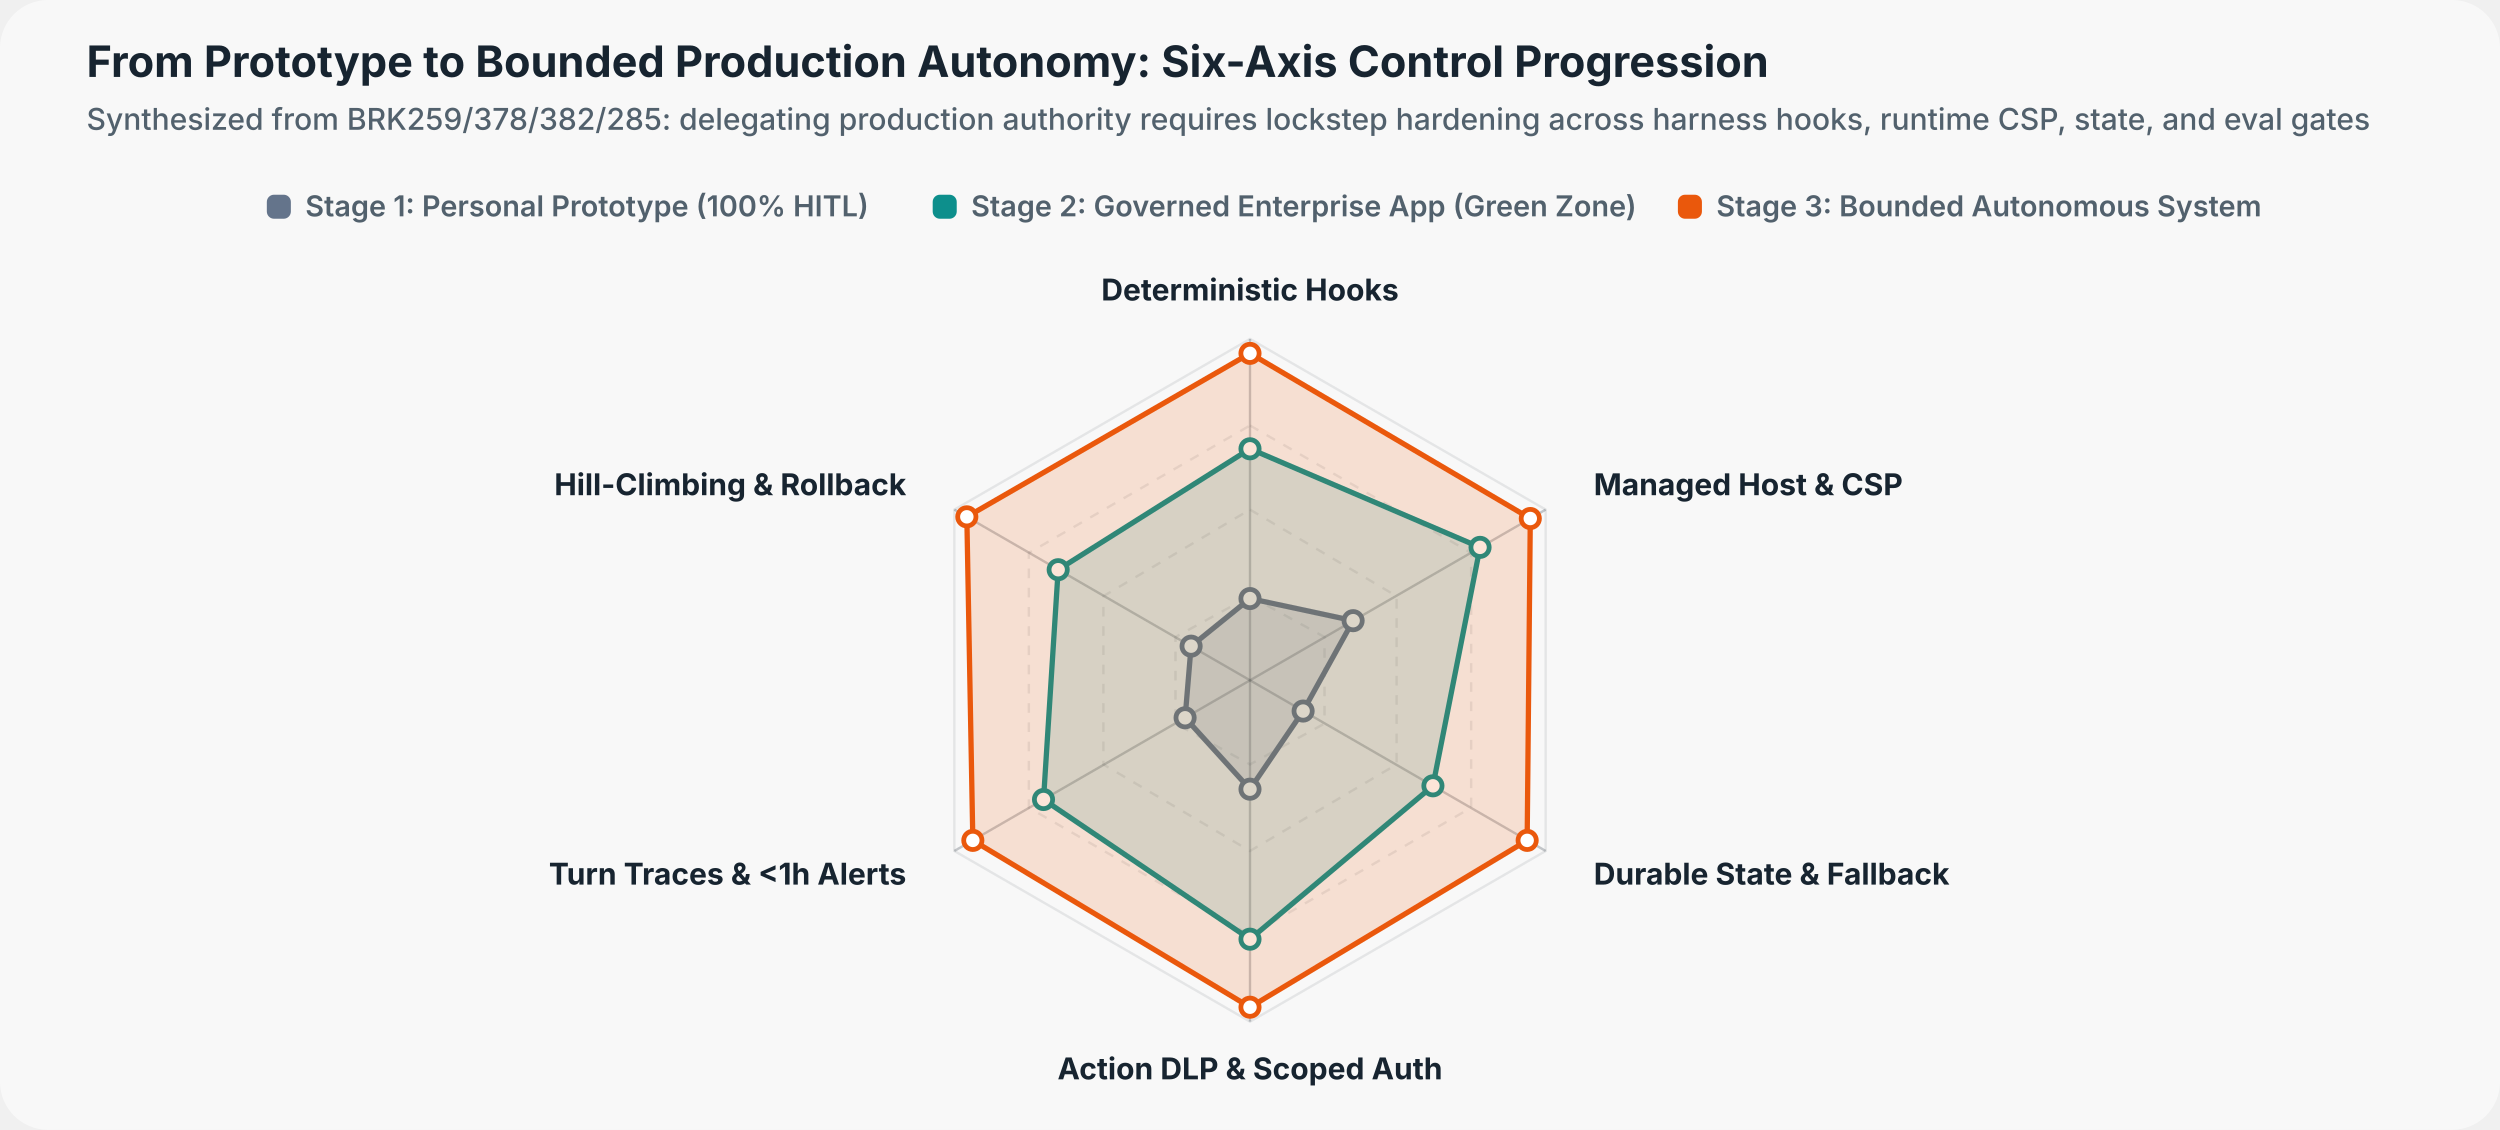
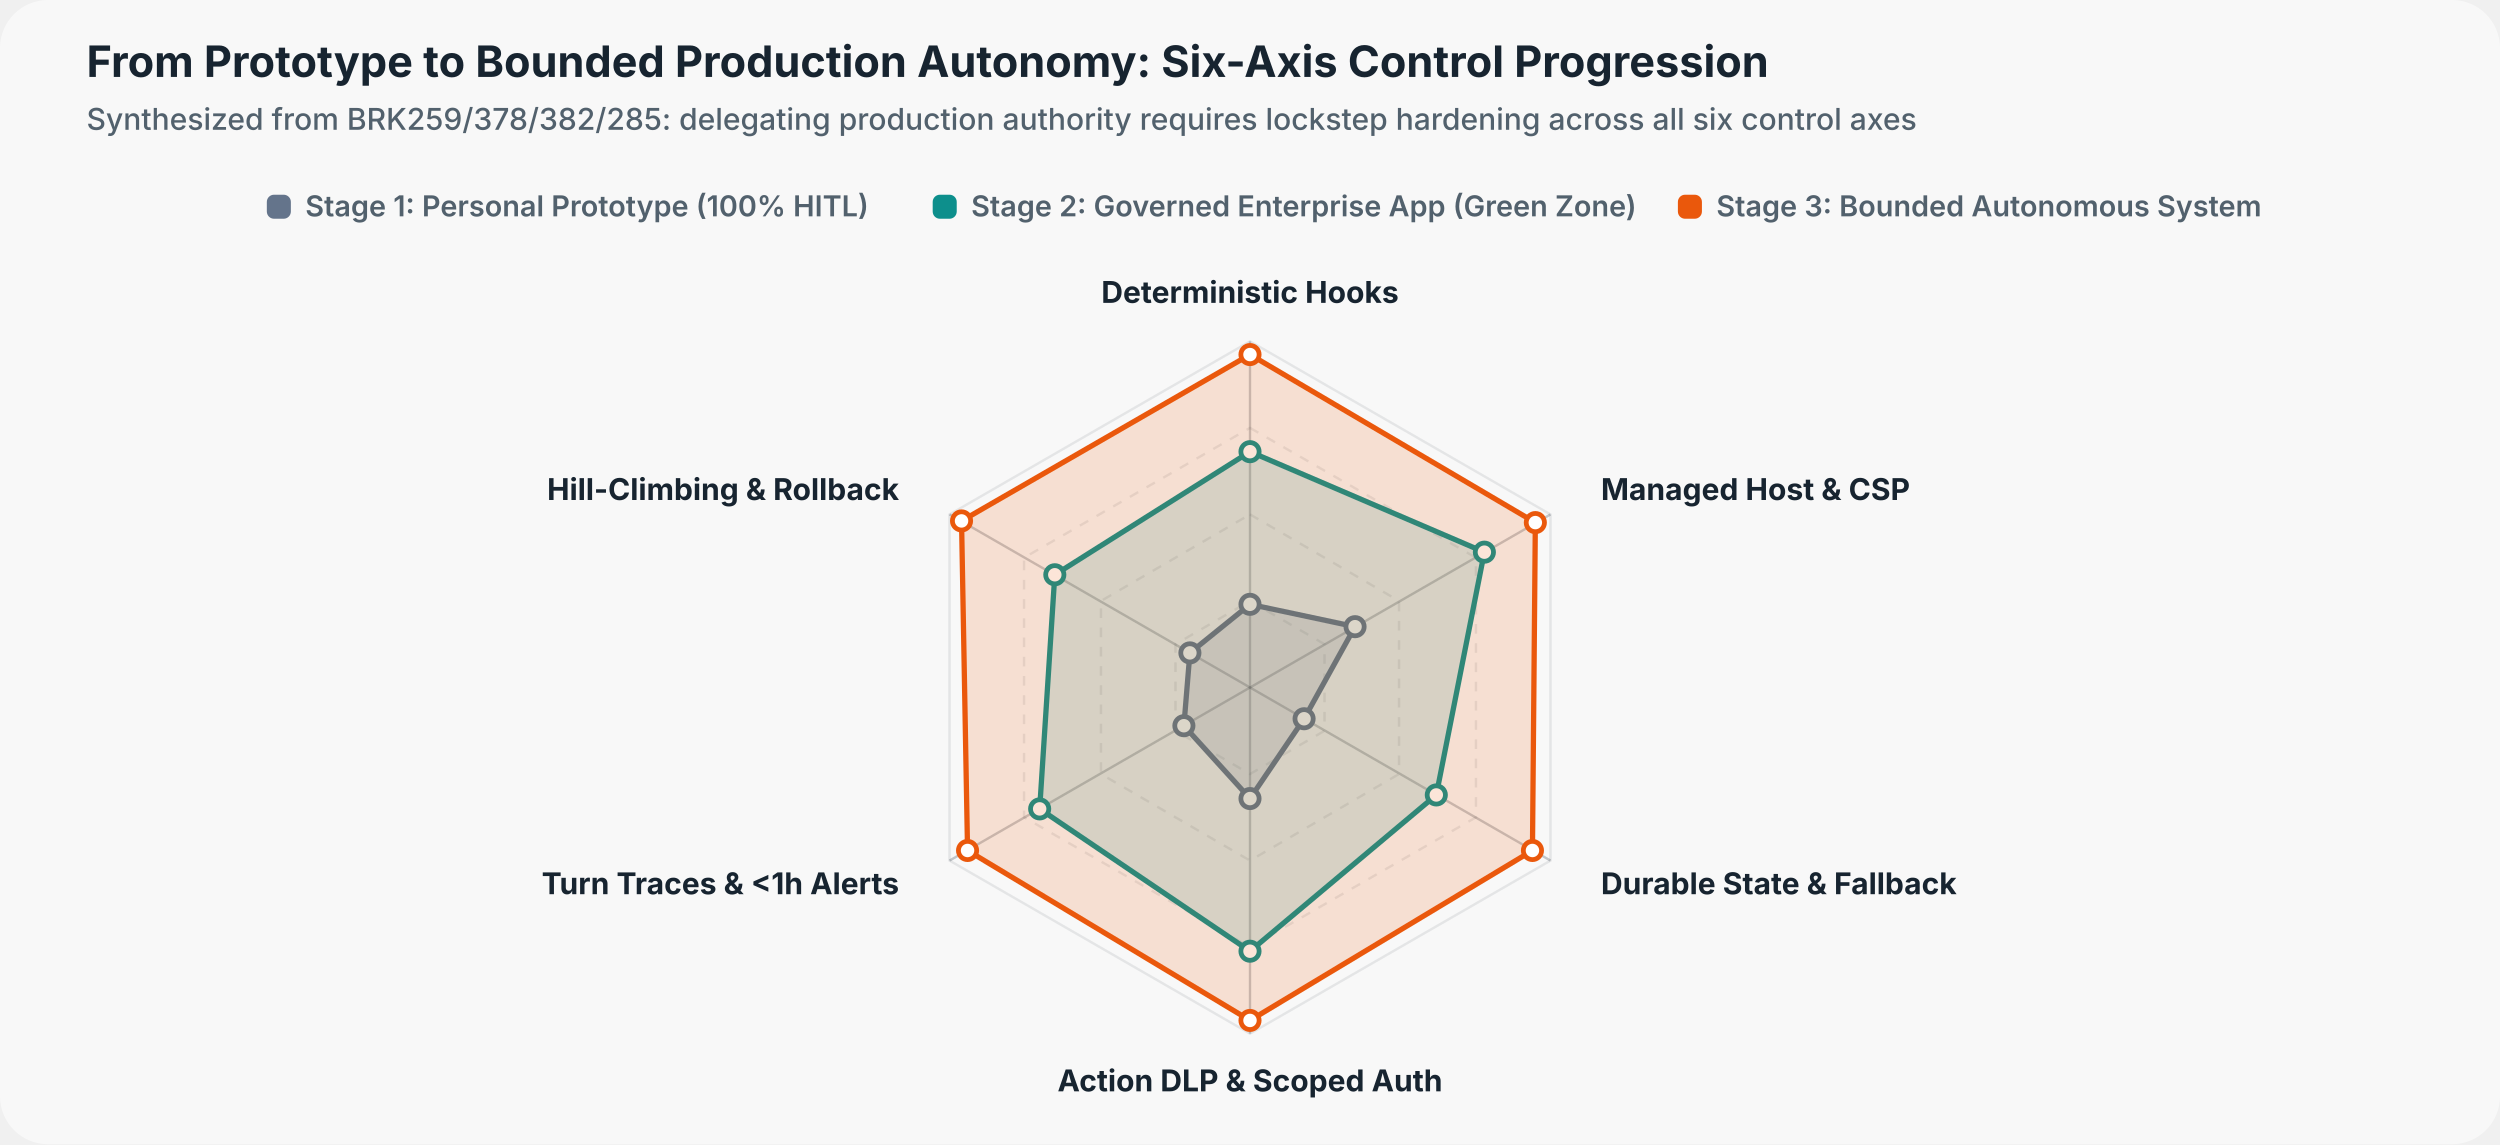
- <svg xmlns="http://www.w3.org/2000/svg" class="sr-figure-svg" viewBox="0 0 1040 470" role="img" aria-labelledby="talk-30min-pacing-blueprint-en-title talk-30min-pacing-blueprint-en-desc">
+ <svg xmlns="http://www.w3.org/2000/svg" class="sr-figure-svg" viewBox="0 0 1040 476" role="img" aria-labelledby="talk-30min-pacing-blueprint-en-title talk-30min-pacing-blueprint-en-desc">
  <style>:root{--fig-canvas-bg:#fcf8f2;--fig-group-bg-1:rgba(255,250,244,0.88);--fig-group-bg-2:rgba(244,248,252,0.88);--fig-group-bg-3:rgba(248,245,252,0.88);--fig-group-bg-4:rgba(243,250,248,0.88);--fig-group-border:rgba(23,36,48,0.12);--fig-group-divider:rgba(23,36,48,0.08);--fig-group-header-bg:rgba(23,36,48,0.03);--fig-node-bg:rgba(255,255,255,0.95);--fig-node-border:rgba(23,36,48,0.14);--fig-node-top-glow:rgba(255,255,255,0.9);--fig-text-strong:#172430;--fig-text-muted:#52616d;--fig-text-subtle:#64748b;--fig-edge-stroke:#5b6b7c;--fig-edge-muted:#8292a2;--fig-edge-label-bg:rgba(252,247,240,0.95);--fig-edge-label-border:rgba(23,36,48,0.12);--fig-port-fill:#ffffff;--fig-grid-line:rgba(23,36,48,0.09);--fig-axis-line:rgba(23,36,48,0.24);--fig-quadrant-tint:rgba(13,143,140,0.05);}@media (prefers-color-scheme: dark){:root{--fig-canvas-bg:#121820;--fig-group-bg-1:rgba(25,34,46,0.82);--fig-group-bg-2:rgba(21,30,42,0.82);--fig-group-bg-3:rgba(27,31,46,0.82);--fig-group-bg-4:rgba(20,34,39,0.82);--fig-group-border:rgba(255,255,255,0.11);--fig-group-divider:rgba(255,255,255,0.07);--fig-group-header-bg:rgba(255,255,255,0.03);--fig-node-bg:rgba(28,38,50,0.92);--fig-node-border:rgba(255,255,255,0.14);--fig-node-top-glow:rgba(255,255,255,0.18);--fig-text-strong:#f1f5f9;--fig-text-muted:#cbd5e1;--fig-text-subtle:#94a3b8;--fig-edge-stroke:#94a3b8;--fig-edge-muted:#64748b;--fig-edge-label-bg:rgba(15,21,29,0.94);--fig-edge-label-border:rgba(255,255,255,0.14);--fig-port-fill:#0f172a;--fig-grid-line:rgba(255,255,255,0.08);--fig-axis-line:rgba(255,255,255,0.24);--fig-quadrant-tint:rgba(45,212,191,0.07);--fig-role-accent-fill:rgba(255,122,0,0.15);--fig-role-accent-stroke:rgba(251,146,60,0.52);--fig-role-accent-bar:#fb923c;--fig-role-accent-text:#fed7aa;--fig-role-teal-fill:rgba(20,184,166,0.15);--fig-role-teal-stroke:rgba(45,212,191,0.5);--fig-role-teal-bar:#2dd4bf;--fig-role-teal-text:#99f6e4;--fig-role-blue-fill:rgba(59,130,246,0.15);--fig-role-blue-stroke:rgba(96,165,250,0.48);--fig-role-blue-bar:#60a5fa;--fig-role-blue-text:#bfdbfe;--fig-role-violet-fill:rgba(139,92,246,0.16);--fig-role-violet-stroke:rgba(167,139,250,0.48);--fig-role-violet-bar:#a78bfa;--fig-role-violet-text:#ddd6fe;--fig-role-amber-fill:rgba(245,158,11,0.15);--fig-role-amber-stroke:rgba(251,191,36,0.48);--fig-role-amber-bar:#fbbf24;--fig-role-amber-text:#fde68a;--fig-role-rose-fill:rgba(244,63,94,0.16);--fig-role-rose-stroke:rgba(251,113,133,0.54);--fig-role-rose-bar:#fb7185;--fig-role-rose-text:#fecdd3;--fig-role-slate-fill:rgba(148,163,184,0.12);--fig-role-slate-stroke:rgba(148,163,184,0.38);--fig-role-slate-bar:#94a3b8;--fig-role-slate-text:#e2e8f0;--fig-series-1:#fb923c;--fig-series-2:#2dd4bf;--fig-series-3:#60a5fa;--fig-series-4:#a78bfa;--fig-series-5:#fbbf24;--fig-series-6:#fb7185;}}</style>
  <rect width="100%" height="100%" rx="20" fill="var(--fig-canvas-bg, rgba(255, 255, 255, 0.56))" />
  <text x="36" y="32" font-family="Space Grotesk, Noto Sans SC, -apple-system, BlinkMacSystemFont, sans-serif" font-size="18" font-weight="700" fill="var(--fig-text-strong, #172430)">From Prototype to Bounded Production Autonomy: Six-Axis Control Progression</text>
-   <text x="36" y="54" font-family="Space Grotesk, Noto Sans SC, -apple-system, BlinkMacSystemFont, sans-serif" font-size="12.5" font-weight="500" fill="var(--fig-text-muted, #52616d)">Synthesized from BRK259/378/382/285: delegating production authority requires lockstep hardening across harness hooks, runtime CSP, state, and eval gates</text>
+   <text x="36" y="54" font-family="Space Grotesk, Noto Sans SC, -apple-system, BlinkMacSystemFont, sans-serif" font-size="12.5" font-weight="500" fill="var(--fig-text-muted, #52616d)">Synthesized from BRK259/378/382/285: delegating production authority requires lockstep hardening across all six control axes</text>
  <g class="sr-chart-legend">
    <g transform="translate(698,80)">
      <rect x="0" y="1" width="10" height="10" rx="3" fill="var(--fig-role-accent-bar, #ea580c)" />
      <text x="16" y="10" font-family="Space Grotesk, Noto Sans SC, -apple-system, BlinkMacSystemFont, sans-serif" font-size="12" font-weight="600" fill="var(--fig-text-muted, #52616d)">Stage 3: Bounded Autonomous System</text>
    </g>
    <g transform="translate(388,80)">
      <rect x="0" y="1" width="10" height="10" rx="3" fill="var(--fig-role-teal-bar, #0d8f8c)" />
      <text x="16" y="10" font-family="Space Grotesk, Noto Sans SC, -apple-system, BlinkMacSystemFont, sans-serif" font-size="12" font-weight="600" fill="var(--fig-text-muted, #52616d)">Stage 2: Governed Enterprise App (Green Zone)</text>
    </g>
    <g transform="translate(111,80)">
      <rect x="0" y="1" width="10" height="10" rx="3" fill="var(--fig-role-slate-bar, #64748b)" />
      <text x="16" y="10" font-family="Space Grotesk, Noto Sans SC, -apple-system, BlinkMacSystemFont, sans-serif" font-size="12" font-weight="600" fill="var(--fig-text-muted, #52616d)">Stage 1: Personal Prototype (100% HITL)</text>
    </g>
  </g>
-   <polygon points="520,248 551,265 551,301 520,318 489,301 489,265" fill="none" stroke="var(--fig-grid-line, rgba(23,36,48,0.09))" stroke-width="1" stroke-dasharray="4 4" />
-   <polygon points="520,212 581,248 581,318 520,354 459,318 459,248" fill="none" stroke="var(--fig-grid-line, rgba(23,36,48,0.09))" stroke-width="1" stroke-dasharray="4 4" />
-   <polygon points="520,177 612,230 612,336 520,389 428,336 428,230" fill="none" stroke="var(--fig-grid-line, rgba(23,36,48,0.09))" stroke-width="1" stroke-dasharray="4 4" />
-   <polygon points="520,141 643,212 643,354 520,425 397,354 397,212" fill="none" stroke="var(--fig-grid-line, rgba(23,36,48,0.09))" stroke-width="1" />
-   <line x1="520" y1="283" x2="520" y2="141" stroke="var(--fig-axis-line, rgba(23,36,48,0.24))" stroke-width="1" />
-   <text x="520" y="125" font-family="Space Grotesk, Noto Sans SC, -apple-system, BlinkMacSystemFont, sans-serif" text-anchor="middle" font-size="12.5" font-weight="700" fill="var(--fig-text-strong, #172430)">Deterministic Hooks</text>
-   <line x1="520" y1="283" x2="643" y2="212" stroke="var(--fig-axis-line, rgba(23,36,48,0.24))" stroke-width="1" />
-   <text x="663" y="206" font-family="Space Grotesk, Noto Sans SC, -apple-system, BlinkMacSystemFont, sans-serif" text-anchor="start" font-size="12.5" font-weight="700" fill="var(--fig-text-strong, #172430)">Managed Host &amp; CSP</text>
-   <line x1="520" y1="283" x2="643" y2="354" stroke="var(--fig-axis-line, rgba(23,36,48,0.24))" stroke-width="1" />
-   <text x="663" y="368" font-family="Space Grotesk, Noto Sans SC, -apple-system, BlinkMacSystemFont, sans-serif" text-anchor="start" font-size="12.5" font-weight="700" fill="var(--fig-text-strong, #172430)">Durable State &amp; Fallback</text>
-   <line x1="520" y1="283" x2="520" y2="425" stroke="var(--fig-axis-line, rgba(23,36,48,0.24))" stroke-width="1" />
-   <text x="520" y="449" font-family="Space Grotesk, Noto Sans SC, -apple-system, BlinkMacSystemFont, sans-serif" text-anchor="middle" font-size="12.5" font-weight="700" fill="var(--fig-text-strong, #172430)">Action DLP &amp; Scoped Auth</text>
-   <line x1="520" y1="283" x2="397" y2="354" stroke="var(--fig-axis-line, rgba(23,36,48,0.24))" stroke-width="1" />
-   <text x="377" y="368" font-family="Space Grotesk, Noto Sans SC, -apple-system, BlinkMacSystemFont, sans-serif" text-anchor="end" font-size="12.5" font-weight="700" fill="var(--fig-text-strong, #172430)">Turn Traces &amp; &lt;1h Alerts</text>
-   <line x1="520" y1="283" x2="397" y2="212" stroke="var(--fig-axis-line, rgba(23,36,48,0.24))" stroke-width="1" />
-   <text x="377" y="206" font-family="Space Grotesk, Noto Sans SC, -apple-system, BlinkMacSystemFont, sans-serif" text-anchor="end" font-size="12.5" font-weight="700" fill="var(--fig-text-strong, #172430)">Hill-Climbing &amp; Rollback</text>
-   <polygon points="520,249 562.9,258.2 542.1,295.8 520,328.3 493,298.6 495.5,268.8" fill="var(--fig-role-slate-bar, #64748b)" fill-opacity="0.16" stroke="var(--fig-role-slate-bar, #64748b)" stroke-width="2.2" />
-   <circle cx="520" cy="249" r="3.8" fill="var(--fig-port-fill, #ffffff)" stroke="var(--fig-role-slate-bar, #64748b)" stroke-width="2" />
-   <circle cx="562.9" cy="258.2" r="3.8" fill="var(--fig-port-fill, #ffffff)" stroke="var(--fig-role-slate-bar, #64748b)" stroke-width="2" />
-   <circle cx="542.1" cy="295.8" r="3.8" fill="var(--fig-port-fill, #ffffff)" stroke="var(--fig-role-slate-bar, #64748b)" stroke-width="2" />
-   <circle cx="520" cy="328.3" r="3.8" fill="var(--fig-port-fill, #ffffff)" stroke="var(--fig-role-slate-bar, #64748b)" stroke-width="2" />
-   <circle cx="493" cy="298.6" r="3.8" fill="var(--fig-port-fill, #ffffff)" stroke="var(--fig-role-slate-bar, #64748b)" stroke-width="2" />
-   <circle cx="495.5" cy="268.8" r="3.8" fill="var(--fig-port-fill, #ffffff)" stroke="var(--fig-role-slate-bar, #64748b)" stroke-width="2" />
-   <polygon points="520,186.7 615.7,227.7 596.1,326.9 520,390.7 434.1,332.6 440.2,237" fill="var(--fig-role-teal-bar, #0d8f8c)" fill-opacity="0.16" stroke="var(--fig-role-teal-bar, #0d8f8c)" stroke-width="2.2" />
-   <circle cx="520" cy="186.7" r="3.8" fill="var(--fig-port-fill, #ffffff)" stroke="var(--fig-role-teal-bar, #0d8f8c)" stroke-width="2" />
-   <circle cx="615.7" cy="227.7" r="3.8" fill="var(--fig-port-fill, #ffffff)" stroke="var(--fig-role-teal-bar, #0d8f8c)" stroke-width="2" />
-   <circle cx="596.1" cy="326.9" r="3.8" fill="var(--fig-port-fill, #ffffff)" stroke="var(--fig-role-teal-bar, #0d8f8c)" stroke-width="2" />
-   <circle cx="520" cy="390.7" r="3.8" fill="var(--fig-port-fill, #ffffff)" stroke="var(--fig-role-teal-bar, #0d8f8c)" stroke-width="2" />
-   <circle cx="434.1" cy="332.6" r="3.8" fill="var(--fig-port-fill, #ffffff)" stroke="var(--fig-role-teal-bar, #0d8f8c)" stroke-width="2" />
-   <circle cx="440.2" cy="237" r="3.8" fill="var(--fig-port-fill, #ffffff)" stroke="var(--fig-role-teal-bar, #0d8f8c)" stroke-width="2" />
-   <polygon points="520,147 636.6,215.7 635.3,349.6 520,419 404.7,349.6 402.2,215" fill="var(--fig-role-accent-bar, #ea580c)" fill-opacity="0.16" stroke="var(--fig-role-accent-bar, #ea580c)" stroke-width="2.2" />
-   <circle cx="520" cy="147" r="3.8" fill="var(--fig-port-fill, #ffffff)" stroke="var(--fig-role-accent-bar, #ea580c)" stroke-width="2" />
-   <circle cx="636.6" cy="215.7" r="3.8" fill="var(--fig-port-fill, #ffffff)" stroke="var(--fig-role-accent-bar, #ea580c)" stroke-width="2" />
-   <circle cx="635.3" cy="349.6" r="3.8" fill="var(--fig-port-fill, #ffffff)" stroke="var(--fig-role-accent-bar, #ea580c)" stroke-width="2" />
-   <circle cx="520" cy="419" r="3.8" fill="var(--fig-port-fill, #ffffff)" stroke="var(--fig-role-accent-bar, #ea580c)" stroke-width="2" />
-   <circle cx="404.7" cy="349.6" r="3.8" fill="var(--fig-port-fill, #ffffff)" stroke="var(--fig-role-accent-bar, #ea580c)" stroke-width="2" />
-   <circle cx="402.2" cy="215" r="3.8" fill="var(--fig-port-fill, #ffffff)" stroke="var(--fig-role-accent-bar, #ea580c)" stroke-width="2" />
+   <polygon points="520,250 551,268 551,304 520,322 489,304 489,268" fill="none" stroke="var(--fig-grid-line, rgba(23,36,48,0.09))" stroke-width="1" stroke-dasharray="4 4" />
+   <polygon points="520,214 582,250 582,322 520,358 458,322 458,250" fill="none" stroke="var(--fig-grid-line, rgba(23,36,48,0.09))" stroke-width="1" stroke-dasharray="4 4" />
+   <polygon points="520,178 614,232 614,340 520,394 426,340 426,232" fill="none" stroke="var(--fig-grid-line, rgba(23,36,48,0.09))" stroke-width="1" stroke-dasharray="4 4" />
+   <polygon points="520,142 645,214 645,358 520,430 395,358 395,214" fill="none" stroke="var(--fig-grid-line, rgba(23,36,48,0.09))" stroke-width="1" />
+   <line x1="520" y1="286" x2="520" y2="142" stroke="var(--fig-axis-line, rgba(23,36,48,0.24))" stroke-width="1" />
+   <text x="520" y="126" font-family="Space Grotesk, Noto Sans SC, -apple-system, BlinkMacSystemFont, sans-serif" text-anchor="middle" font-size="12.5" font-weight="700" fill="var(--fig-text-strong, #172430)">Deterministic Hooks</text>
+   <line x1="520" y1="286" x2="645" y2="214" stroke="var(--fig-axis-line, rgba(23,36,48,0.24))" stroke-width="1" />
+   <text x="666" y="208" font-family="Space Grotesk, Noto Sans SC, -apple-system, BlinkMacSystemFont, sans-serif" text-anchor="start" font-size="12.5" font-weight="700" fill="var(--fig-text-strong, #172430)">Managed Host &amp; CSP</text>
+   <line x1="520" y1="286" x2="645" y2="358" stroke="var(--fig-axis-line, rgba(23,36,48,0.24))" stroke-width="1" />
+   <text x="666" y="372" font-family="Space Grotesk, Noto Sans SC, -apple-system, BlinkMacSystemFont, sans-serif" text-anchor="start" font-size="12.5" font-weight="700" fill="var(--fig-text-strong, #172430)">Durable State &amp; Fallback</text>
+   <line x1="520" y1="286" x2="520" y2="430" stroke="var(--fig-axis-line, rgba(23,36,48,0.24))" stroke-width="1" />
+   <text x="520" y="454" font-family="Space Grotesk, Noto Sans SC, -apple-system, BlinkMacSystemFont, sans-serif" text-anchor="middle" font-size="12.5" font-weight="700" fill="var(--fig-text-strong, #172430)">Action DLP &amp; Scoped Auth</text>
+   <line x1="520" y1="286" x2="395" y2="358" stroke="var(--fig-axis-line, rgba(23,36,48,0.24))" stroke-width="1" />
+   <text x="374" y="372" font-family="Space Grotesk, Noto Sans SC, -apple-system, BlinkMacSystemFont, sans-serif" text-anchor="end" font-size="12.5" font-weight="700" fill="var(--fig-text-strong, #172430)">Turn Traces &amp; &lt;1h Alerts</text>
+   <line x1="520" y1="286" x2="395" y2="214" stroke="var(--fig-axis-line, rgba(23,36,48,0.24))" stroke-width="1" />
+   <text x="374" y="208" font-family="Space Grotesk, Noto Sans SC, -apple-system, BlinkMacSystemFont, sans-serif" text-anchor="end" font-size="12.5" font-weight="700" fill="var(--fig-text-strong, #172430)">Hill-Climbing &amp; Rollback</text>
+   <polygon points="520,251.4 563.7,260.7 542.5,299 520,332.2 492.5,301.9 495,271.6" fill="var(--fig-role-slate-bar, #64748b)" fill-opacity="0.16" stroke="var(--fig-role-slate-bar, #64748b)" stroke-width="2.2" />
+   <circle cx="520" cy="251.4" r="3.8" fill="var(--fig-port-fill, #ffffff)" stroke="var(--fig-role-slate-bar, #64748b)" stroke-width="2" />
+   <circle cx="563.7" cy="260.7" r="3.8" fill="var(--fig-port-fill, #ffffff)" stroke="var(--fig-role-slate-bar, #64748b)" stroke-width="2" />
+   <circle cx="542.5" cy="299" r="3.8" fill="var(--fig-port-fill, #ffffff)" stroke="var(--fig-role-slate-bar, #64748b)" stroke-width="2" />
+   <circle cx="520" cy="332.2" r="3.8" fill="var(--fig-port-fill, #ffffff)" stroke="var(--fig-role-slate-bar, #64748b)" stroke-width="2" />
+   <circle cx="492.5" cy="301.9" r="3.8" fill="var(--fig-port-fill, #ffffff)" stroke="var(--fig-role-slate-bar, #64748b)" stroke-width="2" />
+   <circle cx="495" cy="271.6" r="3.8" fill="var(--fig-port-fill, #ffffff)" stroke="var(--fig-role-slate-bar, #64748b)" stroke-width="2" />
+   <polygon points="520,187.9 617.5,229.7 597.5,330.7 520,395.7 432.5,336.5 438.8,239.1" fill="var(--fig-role-teal-bar, #0d8f8c)" fill-opacity="0.16" stroke="var(--fig-role-teal-bar, #0d8f8c)" stroke-width="2.2" />
+   <circle cx="520" cy="187.9" r="3.8" fill="var(--fig-port-fill, #ffffff)" stroke="var(--fig-role-teal-bar, #0d8f8c)" stroke-width="2" />
+   <circle cx="617.5" cy="229.7" r="3.8" fill="var(--fig-port-fill, #ffffff)" stroke="var(--fig-role-teal-bar, #0d8f8c)" stroke-width="2" />
+   <circle cx="597.5" cy="330.7" r="3.8" fill="var(--fig-port-fill, #ffffff)" stroke="var(--fig-role-teal-bar, #0d8f8c)" stroke-width="2" />
+   <circle cx="520" cy="395.7" r="3.8" fill="var(--fig-port-fill, #ffffff)" stroke="var(--fig-role-teal-bar, #0d8f8c)" stroke-width="2" />
+   <circle cx="432.5" cy="336.5" r="3.8" fill="var(--fig-port-fill, #ffffff)" stroke="var(--fig-role-teal-bar, #0d8f8c)" stroke-width="2" />
+   <circle cx="438.8" cy="239.1" r="3.8" fill="var(--fig-port-fill, #ffffff)" stroke="var(--fig-role-teal-bar, #0d8f8c)" stroke-width="2" />
+   <polygon points="520,147.5 638.7,217.4 637.5,353.8 520,424.5 402.5,353.8 400,216.7" fill="var(--fig-role-accent-bar, #ea580c)" fill-opacity="0.16" stroke="var(--fig-role-accent-bar, #ea580c)" stroke-width="2.2" />
+   <circle cx="520" cy="147.5" r="3.8" fill="var(--fig-port-fill, #ffffff)" stroke="var(--fig-role-accent-bar, #ea580c)" stroke-width="2" />
+   <circle cx="638.7" cy="217.4" r="3.8" fill="var(--fig-port-fill, #ffffff)" stroke="var(--fig-role-accent-bar, #ea580c)" stroke-width="2" />
+   <circle cx="637.5" cy="353.8" r="3.8" fill="var(--fig-port-fill, #ffffff)" stroke="var(--fig-role-accent-bar, #ea580c)" stroke-width="2" />
+   <circle cx="520" cy="424.5" r="3.8" fill="var(--fig-port-fill, #ffffff)" stroke="var(--fig-role-accent-bar, #ea580c)" stroke-width="2" />
+   <circle cx="402.5" cy="353.8" r="3.8" fill="var(--fig-port-fill, #ffffff)" stroke="var(--fig-role-accent-bar, #ea580c)" stroke-width="2" />
+   <circle cx="400" cy="216.7" r="3.8" fill="var(--fig-port-fill, #ffffff)" stroke="var(--fig-role-accent-bar, #ea580c)" stroke-width="2" />
</svg>
